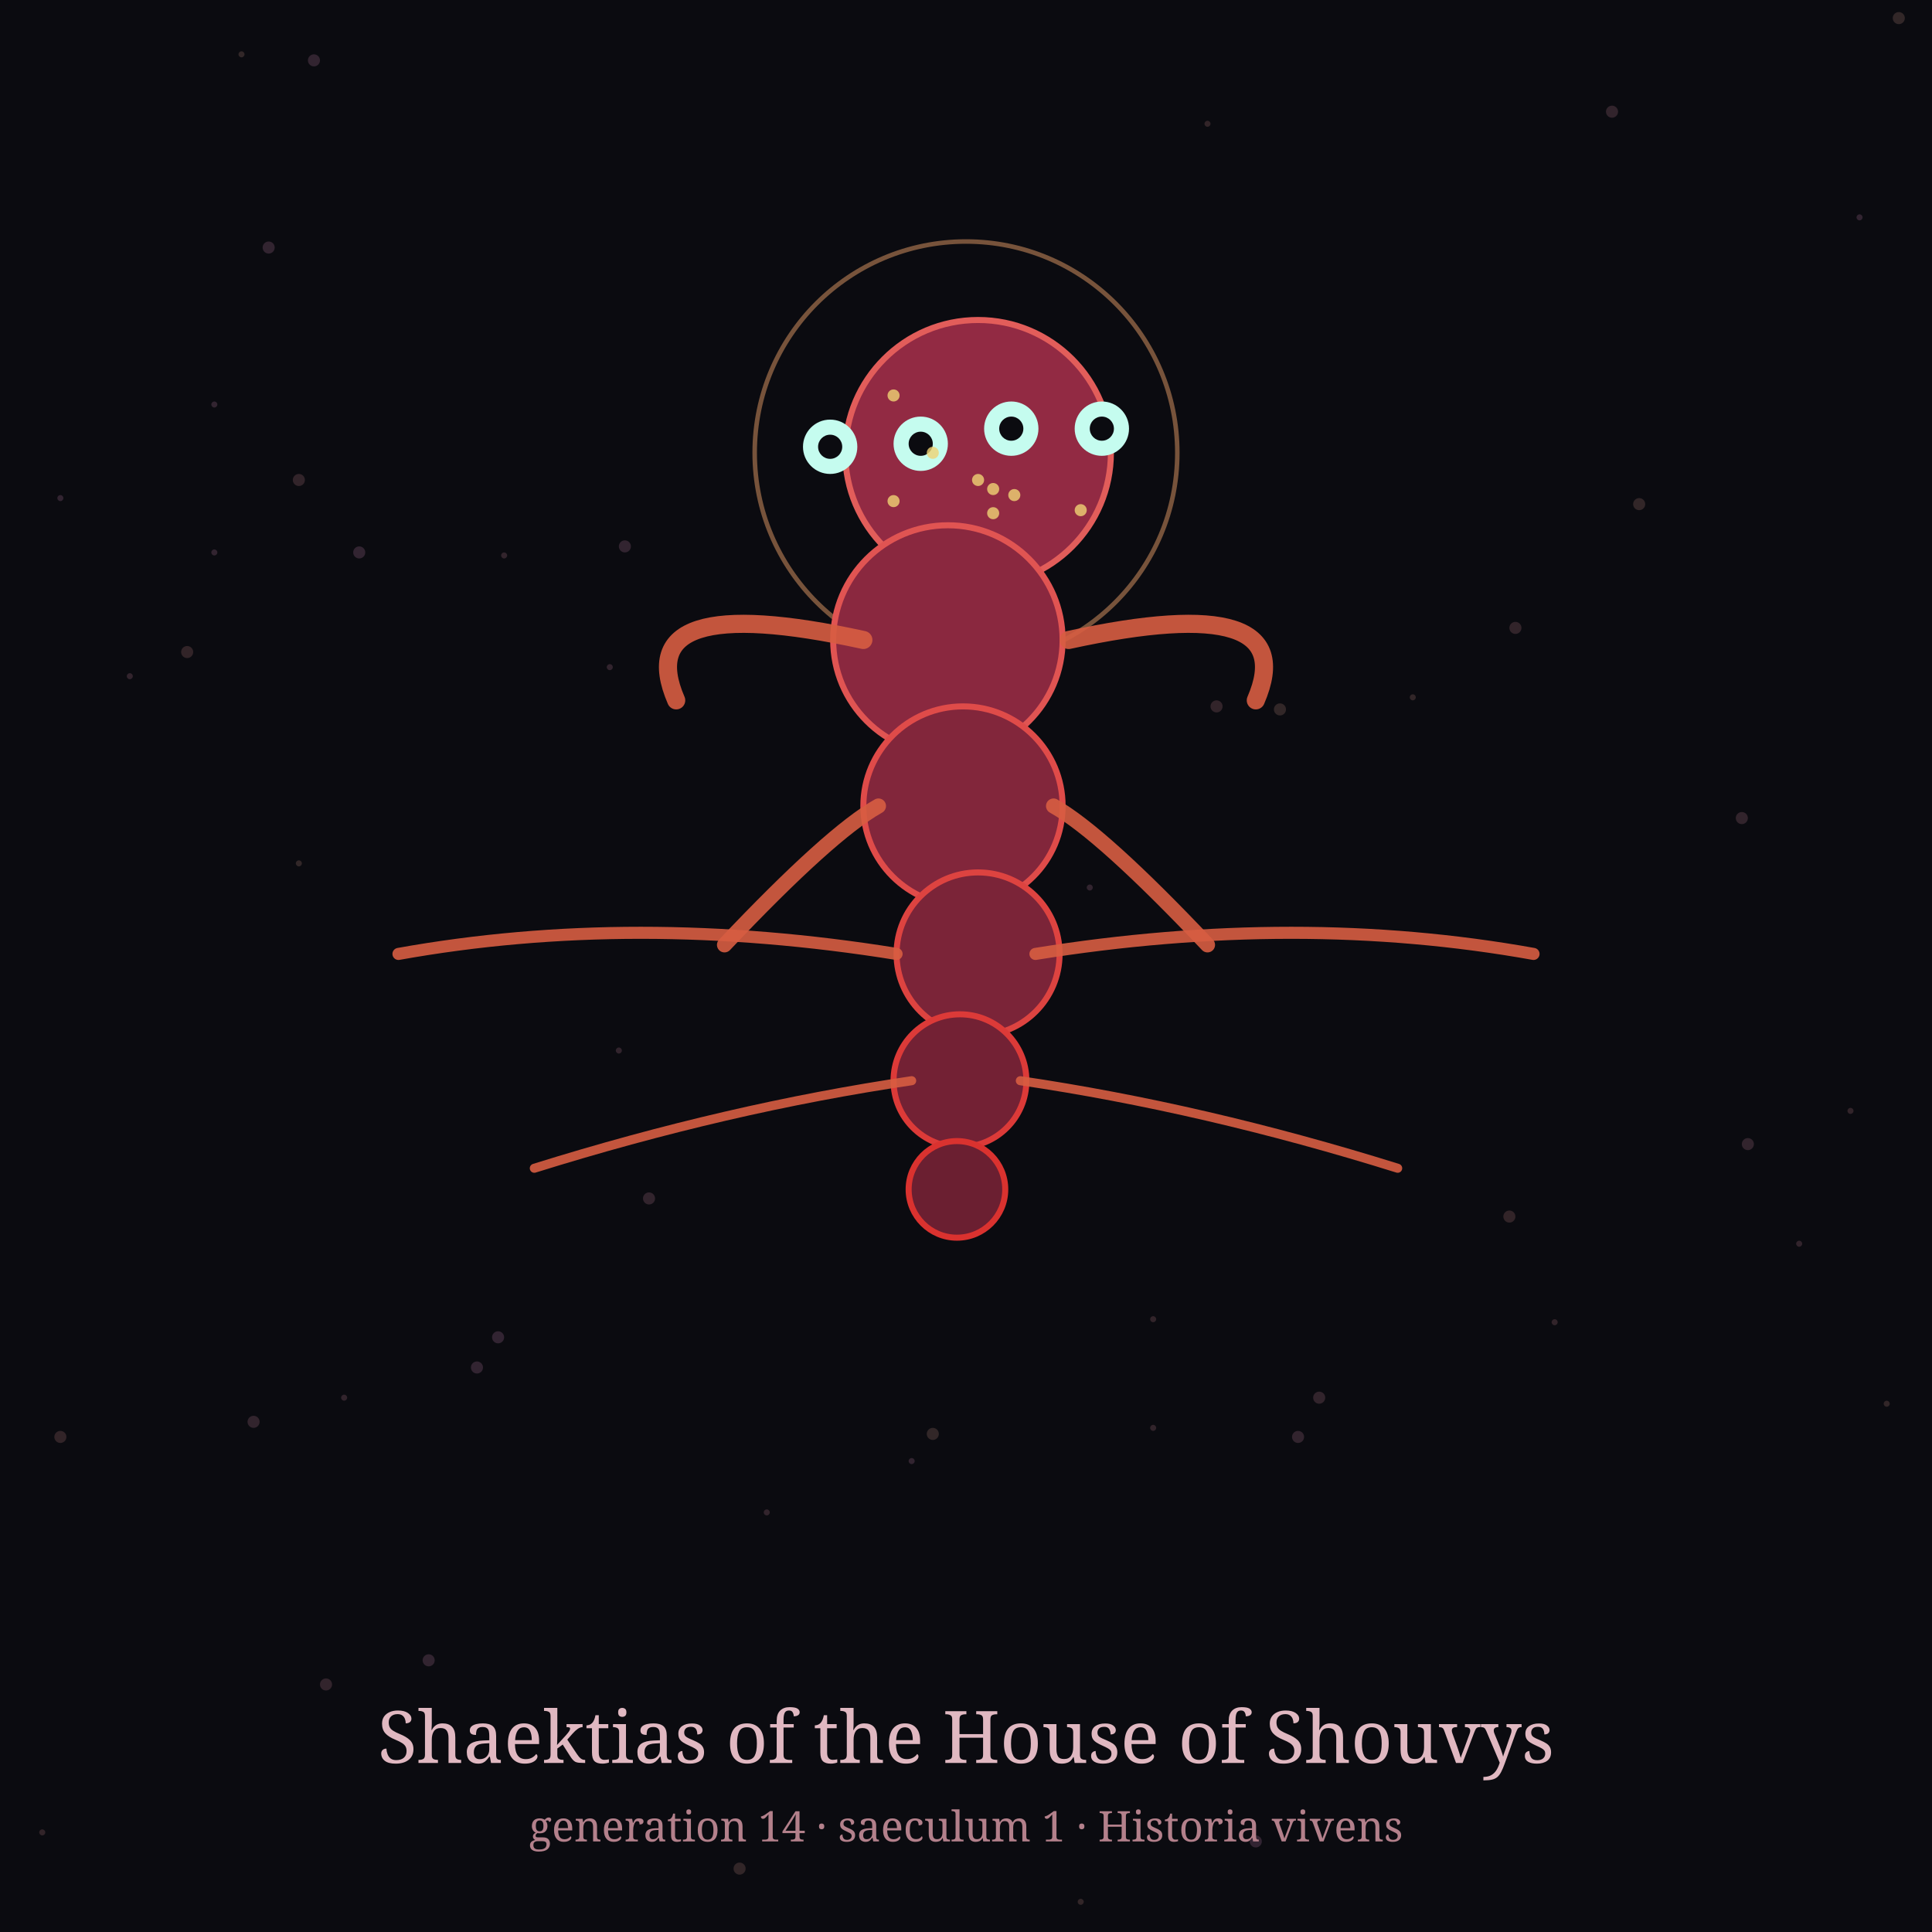
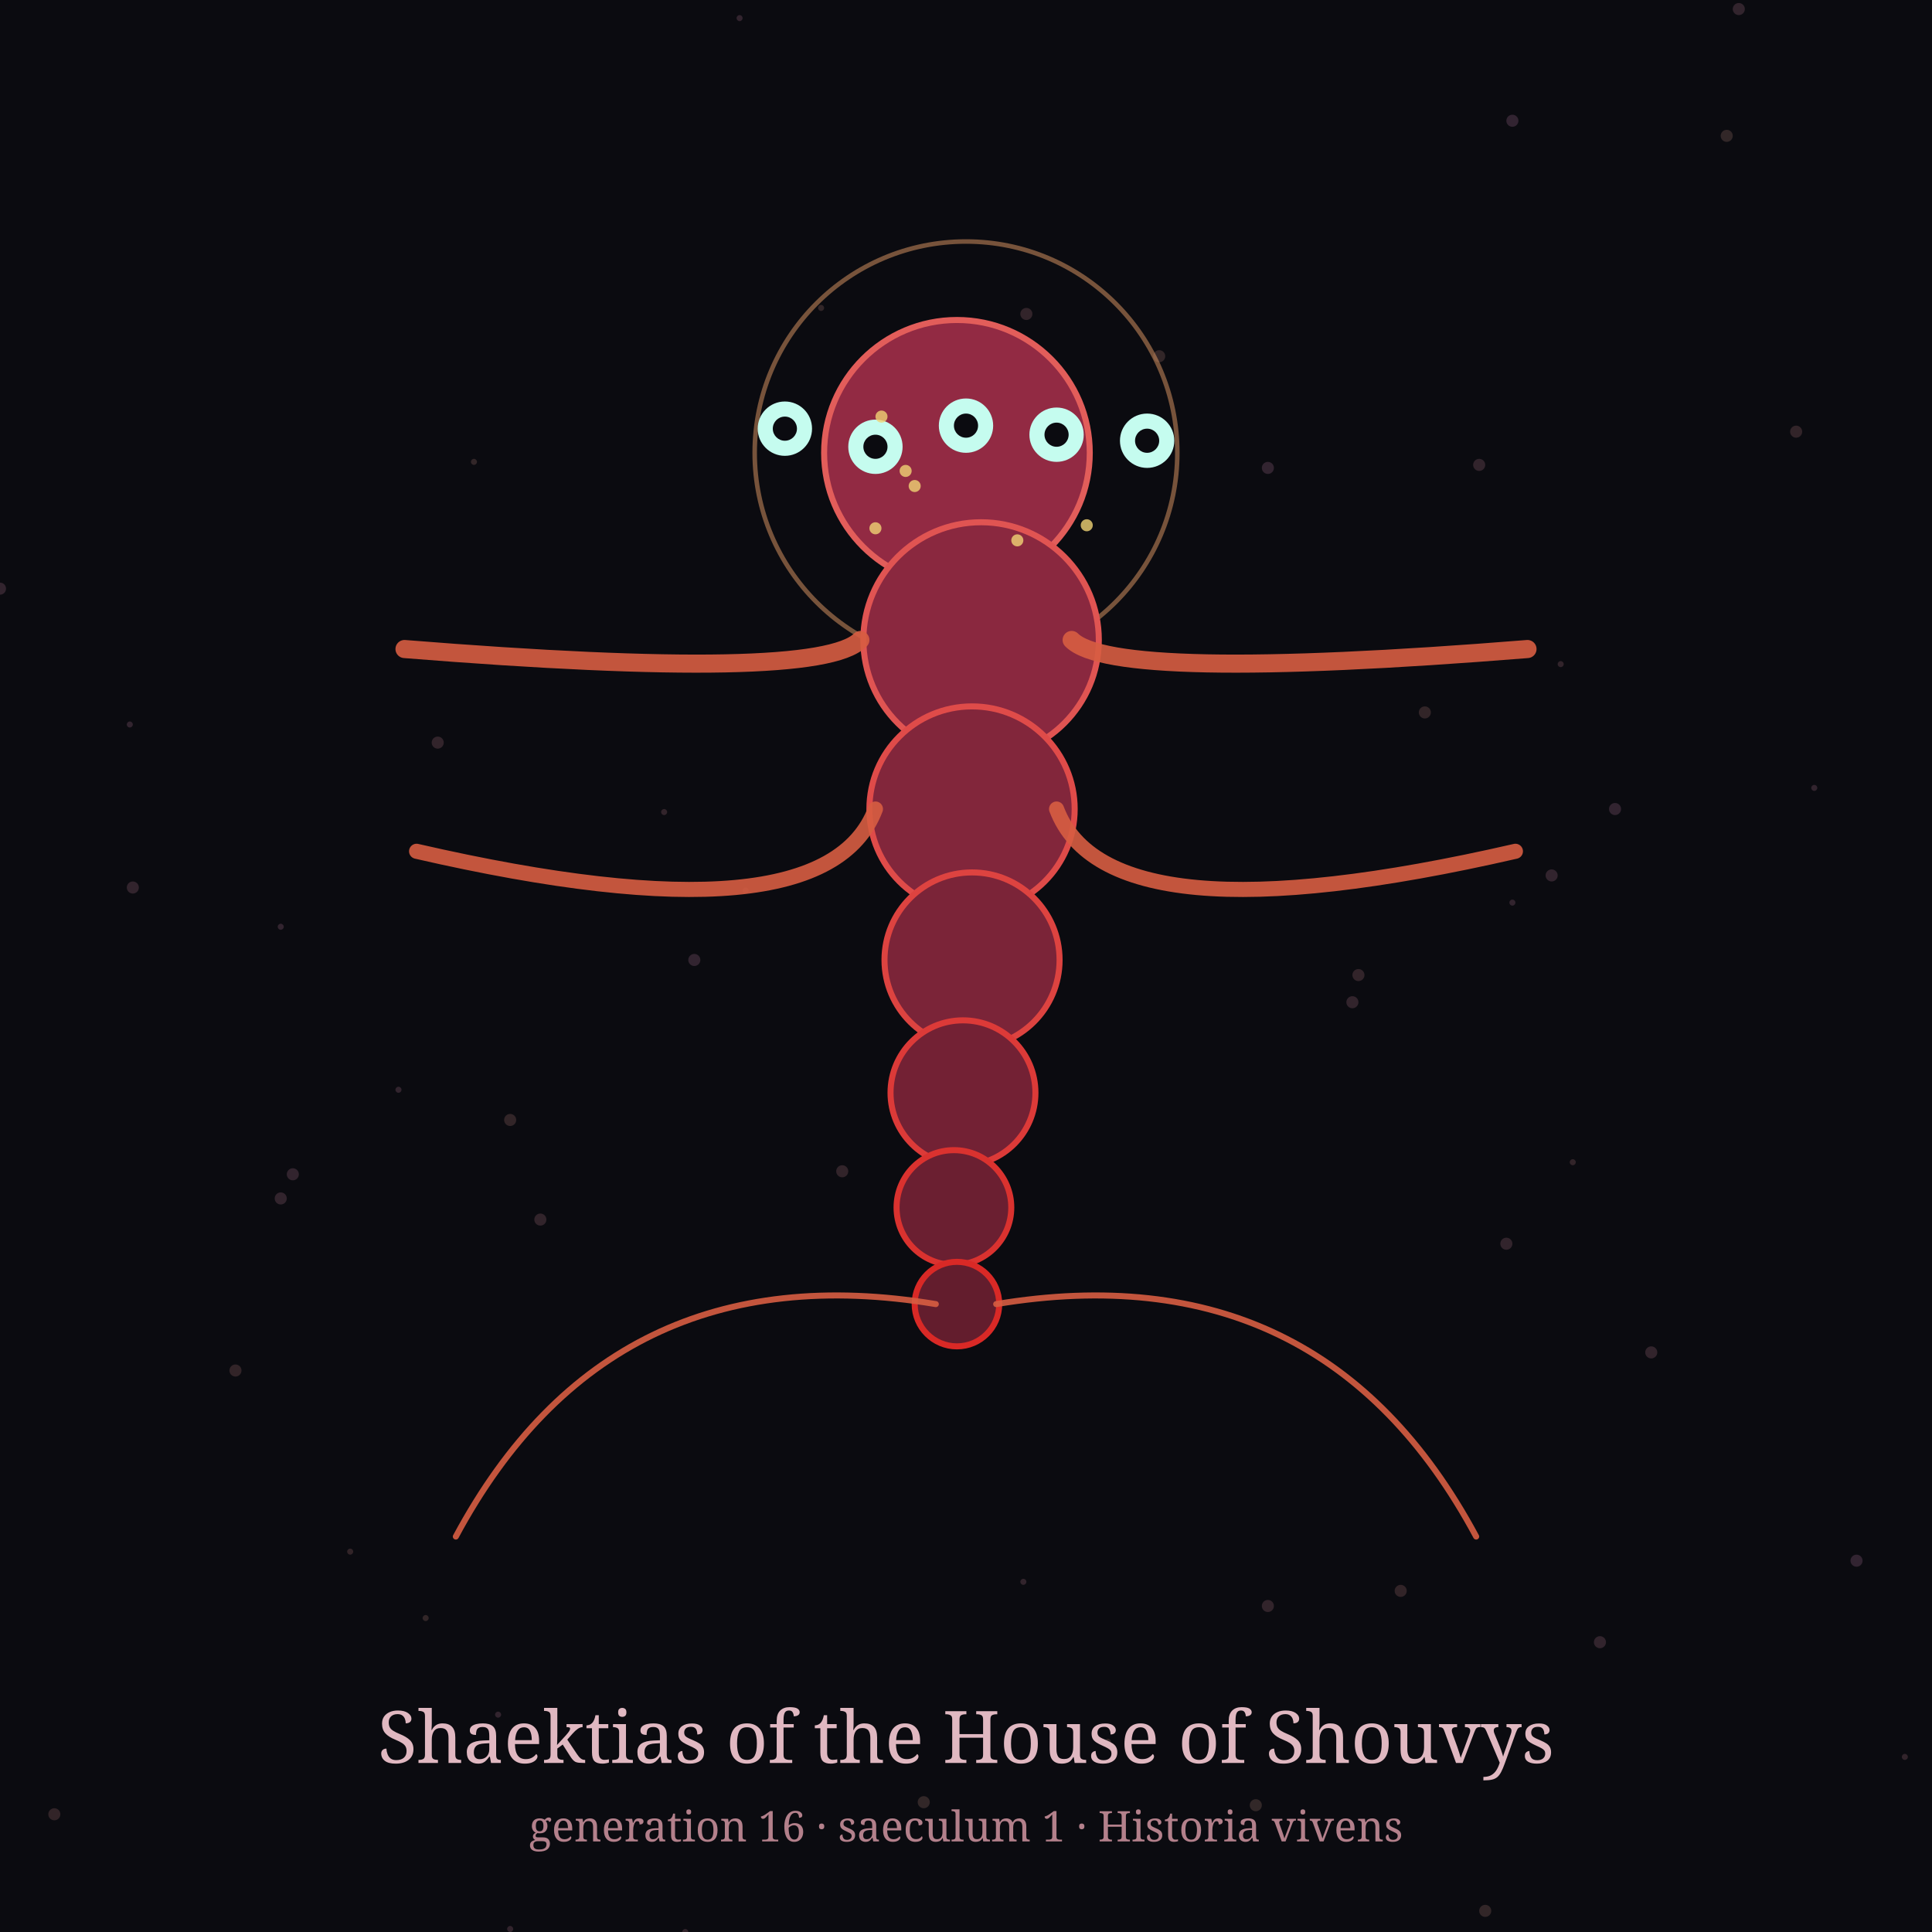
<svg xmlns="http://www.w3.org/2000/svg" width="640" height="640" viewBox="0 0 640 640">
  <rect width="640" height="640" fill="#0b0b10" />
-   <circle cx="43" cy="224" r="1" fill="hsla(340,60%,75%,0.18)" />
-   <circle cx="302" cy="484" r="1" fill="hsla(324,60%,75%,0.18)" />
-   <circle cx="80" cy="18" r="1" fill="hsla(12,60%,75%,0.18)" />
-   <circle cx="358" cy="630" r="1" fill="hsla(7,60%,75%,0.18)" />
-   <circle cx="616" cy="72" r="1" fill="hsla(320,60%,75%,0.18)" />
-   <circle cx="108" cy="558" r="2" fill="hsla(343,60%,75%,0.18)" />
-   <circle cx="416" cy="610" r="2" fill="hsla(316,60%,75%,0.18)" />
-   <circle cx="361" cy="294" r="1" fill="hsla(329,60%,75%,0.18)" />
-   <circle cx="502" cy="208" r="2" fill="hsla(353,60%,75%,0.18)" />
-   <circle cx="577" cy="271" r="2" fill="hsla(345,60%,75%,0.18)" />
-   <circle cx="62" cy="216" r="2" fill="hsla(1,60%,75%,0.18)" />
-   <circle cx="534" cy="37" r="2" fill="hsla(343,60%,75%,0.18)" />
-   <circle cx="430" cy="476" r="2" fill="hsla(336,60%,75%,0.18)" />
-   <circle cx="14" cy="607" r="1" fill="hsla(355,60%,75%,0.18)" />
-   <circle cx="202" cy="221" r="1" fill="hsla(333,60%,75%,0.18)" />
-   <circle cx="84" cy="471" r="2" fill="hsla(338,60%,75%,0.18)" />
-   <circle cx="468" cy="231" r="1" fill="hsla(7,60%,75%,0.18)" />
-   <circle cx="543" cy="167" r="2" fill="hsla(10,60%,75%,0.18)" />
-   <circle cx="158" cy="453" r="2" fill="hsla(320,60%,75%,0.18)" />
-   <circle cx="403" cy="234" r="2" fill="hsla(352,60%,75%,0.18)" />
-   <circle cx="625" cy="465" r="1" fill="hsla(9,60%,75%,0.18)" />
-   <circle cx="71" cy="134" r="1" fill="hsla(326,60%,75%,0.18)" />
-   <circle cx="382" cy="437" r="1" fill="hsla(352,60%,75%,0.18)" />
-   <circle cx="99" cy="286" r="1" fill="hsla(13,60%,75%,0.18)" />
-   <circle cx="596" cy="412" r="1" fill="hsla(341,60%,75%,0.18)" />
-   <circle cx="99" cy="159" r="2" fill="hsla(352,60%,75%,0.18)" />
-   <circle cx="207" cy="181" r="2" fill="hsla(327,60%,75%,0.18)" />
-   <circle cx="613" cy="368" r="1" fill="hsla(354,60%,75%,0.18)" />
-   <circle cx="114" cy="463" r="1" fill="hsla(341,60%,75%,0.18)" />
-   <circle cx="167" cy="184" r="1" fill="hsla(343,60%,75%,0.18)" />
-   <circle cx="382" cy="473" r="1" fill="hsla(348,60%,75%,0.18)" />
-   <circle cx="424" cy="235" r="2" fill="hsla(14,60%,75%,0.18)" />
-   <circle cx="245" cy="619" r="2" fill="hsla(9,60%,75%,0.18)" />
-   <circle cx="89" cy="82" r="2" fill="hsla(325,60%,75%,0.18)" />
-   <circle cx="71" cy="183" r="1" fill="hsla(326,60%,75%,0.18)" />
-   <circle cx="20" cy="165" r="1" fill="hsla(323,60%,75%,0.18)" />
-   <circle cx="579" cy="379" r="2" fill="hsla(340,60%,75%,0.18)" />
-   <circle cx="119" cy="183" r="2" fill="hsla(320,60%,75%,0.18)" />
-   <circle cx="629" cy="6" r="2" fill="hsla(12,60%,75%,0.18)" />
-   <circle cx="165" cy="443" r="2" fill="hsla(317,60%,75%,0.18)" />
-   <circle cx="400" cy="41" r="1" fill="hsla(359,60%,75%,0.18)" />
-   <circle cx="104" cy="20" r="2" fill="hsla(328,60%,75%,0.18)" />
-   <circle cx="437" cy="463" r="2" fill="hsla(342,60%,75%,0.18)" />
-   <circle cx="315" cy="357" r="1" fill="hsla(11,60%,75%,0.18)" />
-   <circle cx="205" cy="348" r="1" fill="hsla(339,60%,75%,0.18)" />
-   <circle cx="254" cy="501" r="1" fill="hsla(342,60%,75%,0.18)" />
-   <circle cx="215" cy="397" r="2" fill="hsla(340,60%,75%,0.18)" />
-   <circle cx="515" cy="438" r="1" fill="hsla(351,60%,75%,0.18)" />
-   <circle cx="500" cy="403" r="2" fill="hsla(1,60%,75%,0.18)" />
-   <circle cx="309" cy="475" r="2" fill="hsla(13,60%,75%,0.18)" />
-   <circle cx="20" cy="476" r="2" fill="hsla(1,60%,75%,0.18)" />
-   <circle cx="142" cy="550" r="2" fill="hsla(326,60%,75%,0.18)" />
+   <circle cx="448" cy="332" r="2" fill="hsla(341,60%,75%,0.18)" />
+   <circle cx="615" cy="517" r="2" fill="hsla(322,60%,75%,0.18)" />
+   <circle cx="93" cy="397" r="2" fill="hsla(337,60%,75%,0.18)" />
+   <circle cx="227" cy="640" r="1" fill="hsla(348,60%,75%,0.18)" />
+   <circle cx="272" cy="102" r="1" fill="hsla(10,60%,75%,0.18)" />
+   <circle cx="141" cy="536" r="1" fill="hsla(8,60%,75%,0.18)" />
+   <circle cx="179" cy="404" r="2" fill="hsla(346,60%,75%,0.18)" />
+   <circle cx="230" cy="318" r="2" fill="hsla(324,60%,75%,0.18)" />
+   <circle cx="501" cy="40" r="2" fill="hsla(320,60%,75%,0.18)" />
+   <circle cx="521" cy="385" r="1" fill="hsla(357,60%,75%,0.18)" />
+   <circle cx="18" cy="601" r="2" fill="hsla(1,60%,75%,0.18)" />
+   <circle cx="601" cy="261" r="1" fill="hsla(333,60%,75%,0.18)" />
+   <circle cx="279" cy="388" r="2" fill="hsla(351,60%,75%,0.18)" />
+   <circle cx="132" cy="361" r="1" fill="hsla(334,60%,75%,0.18)" />
+   <circle cx="450" cy="323" r="2" fill="hsla(353,60%,75%,0.18)" />
+   <circle cx="576" cy="3" r="2" fill="hsla(340,60%,75%,0.18)" />
+   <circle cx="547" cy="448" r="2" fill="hsla(344,60%,75%,0.18)" />
+   <circle cx="97" cy="389" r="2" fill="hsla(333,60%,75%,0.18)" />
+   <circle cx="340" cy="357" r="1" fill="hsla(9,60%,75%,0.18)" />
+   <circle cx="631" cy="582" r="1" fill="hsla(346,60%,75%,0.18)" />
+   <circle cx="464" cy="527" r="2" fill="hsla(359,60%,75%,0.18)" />
+   <circle cx="492" cy="633" r="2" fill="hsla(9,60%,75%,0.18)" />
+   <circle cx="384" cy="118" r="2" fill="hsla(6,60%,75%,0.18)" />
+   <circle cx="93" cy="307" r="1" fill="hsla(330,60%,75%,0.18)" />
+   <circle cx="501" cy="299" r="1" fill="hsla(336,60%,75%,0.18)" />
+   <circle cx="145" cy="246" r="2" fill="hsla(349,60%,75%,0.18)" />
+   <circle cx="43" cy="240" r="1" fill="hsla(331,60%,75%,0.18)" />
+   <circle cx="165" cy="568" r="1" fill="hsla(335,60%,75%,0.18)" />
+   <circle cx="420" cy="532" r="2" fill="hsla(346,60%,75%,0.18)" />
+   <circle cx="499" cy="412" r="2" fill="hsla(344,60%,75%,0.18)" />
+   <circle cx="169" cy="639" r="1" fill="hsla(339,60%,75%,0.18)" />
+   <circle cx="530" cy="544" r="2" fill="hsla(340,60%,75%,0.18)" />
+   <circle cx="290" cy="136" r="2" fill="hsla(318,60%,75%,0.18)" />
+   <circle cx="0" cy="195" r="2" fill="hsla(333,60%,75%,0.18)" />
+   <circle cx="420" cy="155" r="2" fill="hsla(324,60%,75%,0.18)" />
+   <circle cx="78" cy="454" r="2" fill="hsla(0,60%,75%,0.18)" />
+   <circle cx="572" cy="45" r="2" fill="hsla(13,60%,75%,0.18)" />
+   <circle cx="490" cy="154" r="2" fill="hsla(343,60%,75%,0.18)" />
+   <circle cx="328" cy="339" r="2" fill="hsla(317,60%,75%,0.18)" />
+   <circle cx="472" cy="236" r="2" fill="hsla(2,60%,75%,0.18)" />
+   <circle cx="340" cy="104" r="2" fill="hsla(354,60%,75%,0.18)" />
+   <circle cx="220" cy="269" r="1" fill="hsla(348,60%,75%,0.18)" />
+   <circle cx="245" cy="6" r="1" fill="hsla(335,60%,75%,0.18)" />
+   <circle cx="517" cy="220" r="1" fill="hsla(347,60%,75%,0.18)" />
+   <circle cx="306" cy="597" r="2" fill="hsla(11,60%,75%,0.18)" />
+   <circle cx="535" cy="268" r="2" fill="hsla(324,60%,75%,0.18)" />
+   <circle cx="169" cy="371" r="2" fill="hsla(4,60%,75%,0.18)" />
+   <circle cx="339" cy="524" r="1" fill="hsla(344,60%,75%,0.18)" />
+   <circle cx="595" cy="143" r="2" fill="hsla(356,60%,75%,0.18)" />
+   <circle cx="44" cy="294" r="2" fill="hsla(338,60%,75%,0.18)" />
+   <circle cx="247" cy="295" r="1" fill="hsla(318,60%,75%,0.18)" />
+   <circle cx="367" cy="577" r="1" fill="hsla(14,60%,75%,0.18)" />
+   <circle cx="157" cy="153" r="1" fill="hsla(6,60%,75%,0.18)" />
+   <circle cx="116" cy="514" r="1" fill="hsla(1,60%,75%,0.18)" />
+   <circle cx="514" cy="290" r="2" fill="hsla(333,60%,75%,0.18)" />
+   <circle cx="416" cy="598" r="2" fill="hsla(16,60%,75%,0.18)" />
  <circle cx="320" cy="150" r="70" fill="none" stroke="hsla(26,70%,65%,0.50)" stroke-width="1.5" />
-   <circle cx="324" cy="150" r="44" fill="hsl(346,55%,37%)" stroke="hsl(1,70%,62%)" stroke-width="2" />
-   <circle cx="314" cy="212" r="38" fill="hsl(346,55%,35%)" stroke="hsl(1,70%,60%)" stroke-width="2" />
-   <path d="M 354 212 Q 432 195 416 232" fill="none" stroke="hsla(11,65%,55%,0.90)" stroke-width="6" stroke-linecap="round" />
-   <path d="M 286 212 Q 208 195 224 232" fill="none" stroke="hsla(11,65%,55%,0.90)" stroke-width="6" stroke-linecap="round" />
-   <circle cx="319" cy="267" r="33" fill="hsl(346,55%,33%)" stroke="hsl(1,70%,58%)" stroke-width="2" />
-   <path d="M 349 267 Q 365 276 400 313" fill="none" stroke="hsla(11,65%,55%,0.90)" stroke-width="5" stroke-linecap="round" />
-   <path d="M 291 267 Q 275 276 240 313" fill="none" stroke="hsla(11,65%,55%,0.90)" stroke-width="5" stroke-linecap="round" />
-   <circle cx="324" cy="316" r="27" fill="hsl(346,55%,31%)" stroke="hsl(1,70%,56%)" stroke-width="2" />
-   <path d="M 343 316 Q 430 302 508 316" fill="none" stroke="hsla(11,65%,55%,0.90)" stroke-width="4" stroke-linecap="round" />
-   <path d="M 297 316 Q 210 302 132 316" fill="none" stroke="hsla(11,65%,55%,0.90)" stroke-width="4" stroke-linecap="round" />
-   <circle cx="318" cy="358" r="22" fill="hsl(346,55%,29%)" stroke="hsl(1,70%,54%)" stroke-width="2" />
-   <path d="M 338 358 Q 399 367 463 387" fill="none" stroke="hsla(11,65%,55%,0.90)" stroke-width="3" stroke-linecap="round" />
-   <path d="M 302 358 Q 241 367 177 387" fill="none" stroke="hsla(11,65%,55%,0.90)" stroke-width="3" stroke-linecap="round" />
-   <circle cx="317" cy="394" r="16" fill="hsl(346,55%,27%)" stroke="hsl(1,70%,52%)" stroke-width="2" />
-   <circle cx="305" cy="147" r="9" fill="hsl(166,90%,88%)" />
-   <circle cx="305" cy="147" r="4" fill="#0b0b10" />
-   <circle cx="335" cy="142" r="9" fill="hsl(166,90%,88%)" />
-   <circle cx="335" cy="142" r="4" fill="#0b0b10" />
-   <circle cx="275" cy="148" r="9" fill="hsl(166,90%,88%)" />
-   <circle cx="275" cy="148" r="4" fill="#0b0b10" />
-   <circle cx="365" cy="142" r="9" fill="hsl(166,90%,88%)" />
-   <circle cx="365" cy="142" r="4" fill="#0b0b10" />
-   <circle cx="336" cy="164" r="2" fill="hsla(46,80%,70%,0.80)" />
-   <circle cx="309" cy="150" r="2" fill="hsla(46,80%,70%,0.80)" />
-   <circle cx="296" cy="166" r="2" fill="hsla(46,80%,70%,0.80)" />
-   <circle cx="324" cy="159" r="2" fill="hsla(46,80%,70%,0.80)" />
-   <circle cx="358" cy="169" r="2" fill="hsla(46,80%,70%,0.80)" />
-   <circle cx="329" cy="162" r="2" fill="hsla(46,80%,70%,0.80)" />
-   <circle cx="296" cy="131" r="2" fill="hsla(46,80%,70%,0.80)" />
-   <circle cx="329" cy="170" r="2" fill="hsla(46,80%,70%,0.80)" />
+   <circle cx="317" cy="150" r="44" fill="hsl(346,55%,37%)" stroke="hsl(1,70%,62%)" stroke-width="2" />
+   <circle cx="325" cy="212" r="39" fill="hsl(346,55%,35%)" stroke="hsl(1,70%,60%)" stroke-width="2" />
+   <path d="M 355 212 Q 369 226 506 215" fill="none" stroke="hsla(11,65%,55%,0.90)" stroke-width="6" stroke-linecap="round" />
+   <path d="M 285 212 Q 271 226 134 215" fill="none" stroke="hsla(11,65%,55%,0.90)" stroke-width="6" stroke-linecap="round" />
+   <circle cx="322" cy="268" r="34" fill="hsl(346,55%,33%)" stroke="hsl(1,70%,58%)" stroke-width="2" />
+   <path d="M 350 268 Q 367 313 502 282" fill="none" stroke="hsla(11,65%,55%,0.90)" stroke-width="5" stroke-linecap="round" />
+   <path d="M 290 268 Q 273 313 138 282" fill="none" stroke="hsla(11,65%,55%,0.90)" stroke-width="5" stroke-linecap="round" />
+   <circle cx="322" cy="318" r="29" fill="hsl(346,55%,31%)" stroke="hsl(1,70%,56%)" stroke-width="2" />
+   <circle cx="319" cy="362" r="24" fill="hsl(346,55%,29%)" stroke="hsl(1,70%,54%)" stroke-width="2" />
+   <circle cx="316" cy="400" r="19" fill="hsl(346,55%,27%)" stroke="hsl(1,70%,52%)" stroke-width="2" />
+   <circle cx="317" cy="432" r="14" fill="hsl(346,55%,25%)" stroke="hsl(1,70%,50%)" stroke-width="2" />
+   <path d="M 330 432 Q 438 414 489 509" fill="none" stroke="hsla(11,65%,55%,0.90)" stroke-width="2" stroke-linecap="round" />
+   <path d="M 310 432 Q 202 414 151 509" fill="none" stroke="hsla(11,65%,55%,0.90)" stroke-width="2" stroke-linecap="round" />
+   <circle cx="320" cy="141" r="9" fill="hsl(166,90%,88%)" />
+   <circle cx="320" cy="141" r="4" fill="#0b0b10" />
+   <circle cx="290" cy="148" r="9" fill="hsl(166,90%,88%)" />
+   <circle cx="290" cy="148" r="4" fill="#0b0b10" />
+   <circle cx="350" cy="144" r="9" fill="hsl(166,90%,88%)" />
+   <circle cx="350" cy="144" r="4" fill="#0b0b10" />
+   <circle cx="260" cy="142" r="9" fill="hsl(166,90%,88%)" />
+   <circle cx="260" cy="142" r="4" fill="#0b0b10" />
+   <circle cx="380" cy="146" r="9" fill="hsl(166,90%,88%)" />
+   <circle cx="380" cy="146" r="4" fill="#0b0b10" />
+   <circle cx="360" cy="174" r="2" fill="hsla(46,80%,70%,0.80)" />
+   <circle cx="337" cy="179" r="2" fill="hsla(46,80%,70%,0.80)" />
+   <circle cx="303" cy="161" r="2" fill="hsla(46,80%,70%,0.80)" />
+   <circle cx="292" cy="138" r="2" fill="hsla(46,80%,70%,0.80)" />
+   <circle cx="300" cy="156" r="2" fill="hsla(46,80%,70%,0.80)" />
+   <circle cx="290" cy="175" r="2" fill="hsla(46,80%,70%,0.80)" />
  <text x="320" y="584" text-anchor="middle" fill="hsl(346,40%,80%)" font-family="serif" font-size="24">Shaektias of the House of Shouvys</text>
-   <text x="320" y="610" text-anchor="middle" fill="hsl(346,25%,60%)" font-family="serif" font-size="14">generation 14 · saeculum 1 · Historia vivens</text>
+   <text x="320" y="610" text-anchor="middle" fill="hsl(346,25%,60%)" font-family="serif" font-size="14">generation 16 · saeculum 1 · Historia vivens</text>
</svg>
